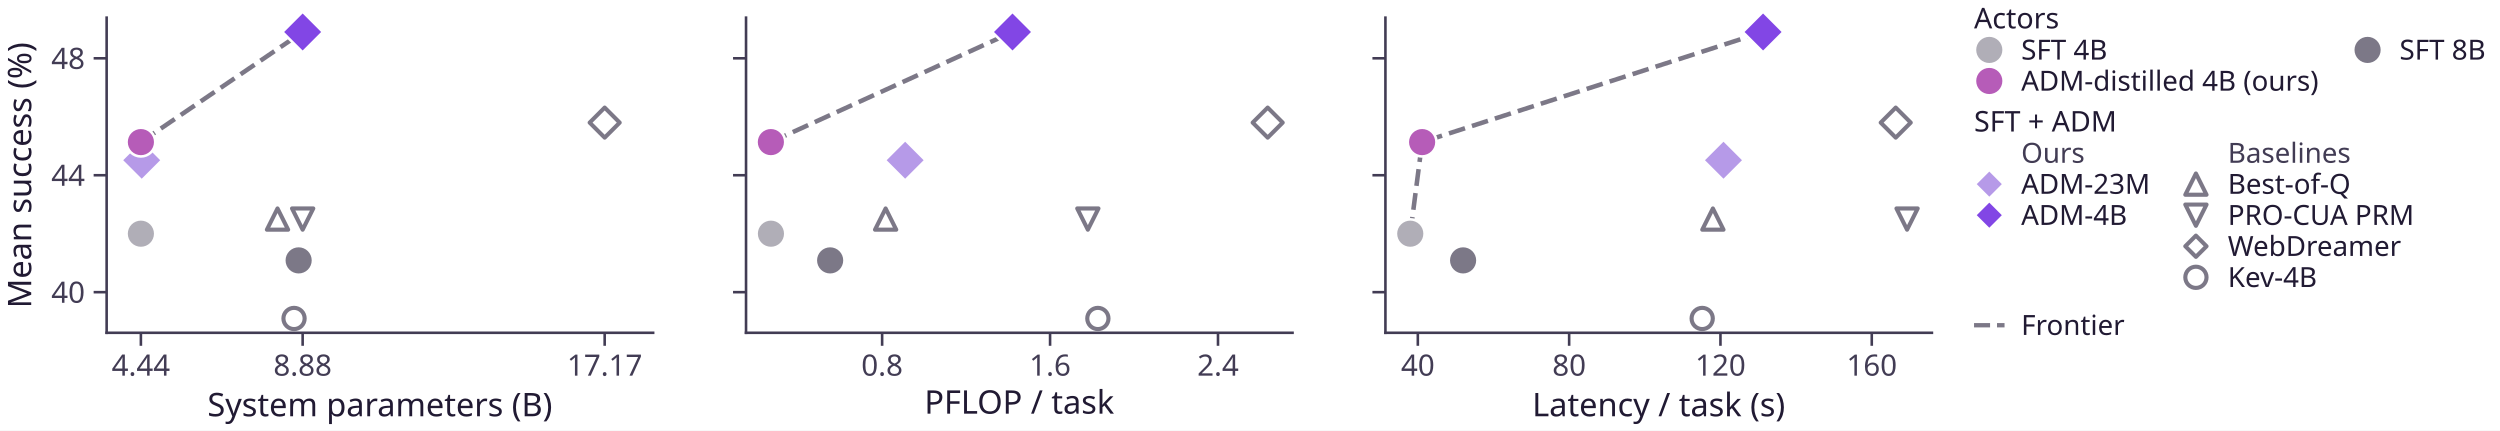
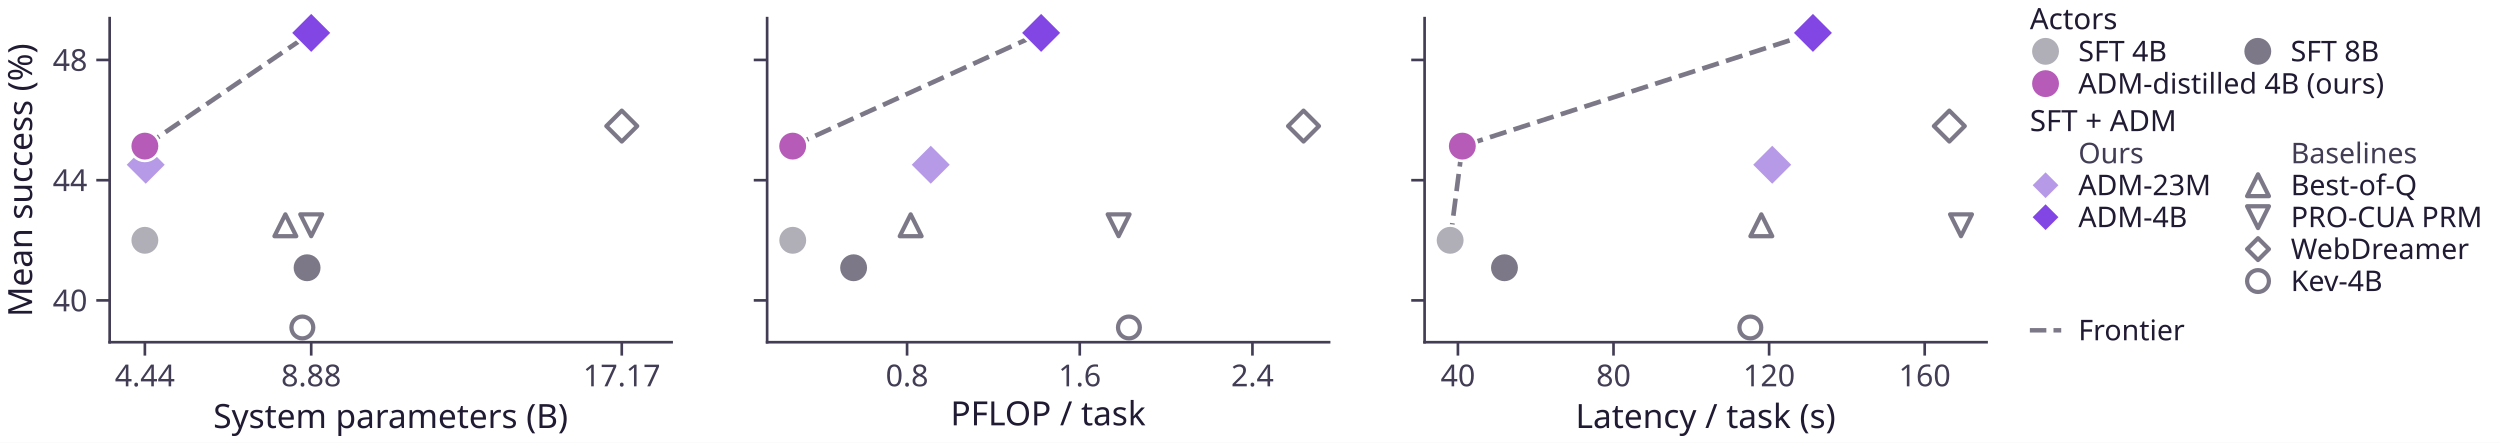
- <svg xmlns="http://www.w3.org/2000/svg" xmlns:xlink="http://www.w3.org/1999/xlink" width="576.9pt" height="99.351pt" viewBox="0 0 576.9 99.351" version="1.1">
+ <svg xmlns="http://www.w3.org/2000/svg" xmlns:xlink="http://www.w3.org/1999/xlink" width="561.035pt" height="99.351pt" viewBox="0 0 561.035 99.351" version="1.1">
  <defs>
    <style type="text/css">*{stroke-linejoin: round; stroke-linecap: butt}</style>
  </defs>
  <g id="figure_1">
    <g id="patch_1">
-       <path d="M 0 99.351 L 576.9 99.351 L 576.9 0 L 0 0 z " style="fill: #ffffff" />
+       <path d="M 0 99.351 L 561.035 99.351 L 561.035 0 L 0 0 z " style="fill: #ffffff" />
    </g>
    <g id="axes_1">
      <g id="patch_2">
        <path d="M 24.608 76.795 L 150.716 76.795 L 150.716 4.075 L 24.608 4.075 z " style="fill: #ffffff" />
      </g>
      <g id="matplotlib.axis_1">
        <g id="xtick_1">
          <g id="line2d_1">
            <defs>
-               <path id="m48cd7c9c6a" d="M 0 0 L 0 3 " style="stroke: #423c54; stroke-width: 0.6" />
+               <path id="m2ed37e2a60" d="M 0 0 L 0 3 " style="stroke: #423c54; stroke-width: 0.6" />
            </defs>
            <g>
-               <use xlink:href="#m48cd7c9c6a" x="32.511" y="76.795" style="fill: #423c54; stroke: #423c54; stroke-width: 0.6" />
+               <use xlink:href="#m2ed37e2a60" x="32.511" y="76.795" style="fill: #423c54; stroke: #423c54; stroke-width: 0.6" />
            </g>
          </g>
          <g id="text_1">
            <text style="fill: #423c54; font: 6.8px 'Albert Sans'; text-anchor: middle" x="32.511" y="86.691" transform="rotate(-0 32.51075 86.6912)">4.44</text>
          </g>
        </g>
        <g id="xtick_2">
          <g id="line2d_2">
            <g>
-               <use xlink:href="#m48cd7c9c6a" x="69.839" y="76.795" style="fill: #423c54; stroke: #423c54; stroke-width: 0.6" />
+               <use xlink:href="#m2ed37e2a60" x="69.839" y="76.795" style="fill: #423c54; stroke: #423c54; stroke-width: 0.6" />
            </g>
          </g>
          <g id="text_2">
            <text style="fill: #423c54; font: 6.8px 'Albert Sans'; text-anchor: middle" x="69.839" y="86.691" transform="rotate(-0 69.83866 86.6912)">8.88</text>
          </g>
        </g>
        <g id="xtick_3">
          <g id="line2d_3">
            <g>
-               <use xlink:href="#m48cd7c9c6a" x="139.534" y="76.795" style="fill: #423c54; stroke: #423c54; stroke-width: 0.6" />
+               <use xlink:href="#m2ed37e2a60" x="139.534" y="76.795" style="fill: #423c54; stroke: #423c54; stroke-width: 0.6" />
            </g>
          </g>
          <g id="text_3">
            <text style="fill: #423c54; font: 6.8px 'Albert Sans'; text-anchor: middle" x="139.534" y="86.691" transform="rotate(-0 139.5342 86.6912)">17.17</text>
          </g>
        </g>
        <g id="text_4">
          <text style="fill: #211a33; font: 7.5px 'Albert Sans'; text-anchor: middle" x="87.662" y="96.051" transform="rotate(-0 87.66189 96.0512)">System parameters (B)</text>
        </g>
      </g>
      <g id="matplotlib.axis_2">
        <g id="ytick_1">
          <g id="line2d_4">
            <defs>
-               <path id="mcd19a21138" d="M 0 0 L -3 0 " style="stroke: #423c54; stroke-width: 0.6" />
+               <path id="m86cd1d14ce" d="M 0 0 L -3 0 " style="stroke: #423c54; stroke-width: 0.6" />
            </defs>
            <g>
-               <use xlink:href="#mcd19a21138" x="24.608" y="67.419" style="fill: #423c54; stroke: #423c54; stroke-width: 0.6" />
+               <use xlink:href="#m86cd1d14ce" x="24.608" y="67.419" style="fill: #423c54; stroke: #423c54; stroke-width: 0.6" />
            </g>
          </g>
          <g id="text_5">
            <text style="fill: #423c54; font: 6.8px 'Albert Sans'; text-anchor: end" x="19.608" y="69.867" transform="rotate(-0 19.608 69.8665)">40</text>
          </g>
        </g>
        <g id="ytick_2">
          <g id="line2d_5">
            <g>
-               <use xlink:href="#mcd19a21138" x="24.608" y="40.435" style="fill: #423c54; stroke: #423c54; stroke-width: 0.6" />
+               <use xlink:href="#m86cd1d14ce" x="24.608" y="40.435" style="fill: #423c54; stroke: #423c54; stroke-width: 0.6" />
            </g>
          </g>
          <g id="text_6">
            <text style="fill: #423c54; font: 6.8px 'Albert Sans'; text-anchor: end" x="19.608" y="42.883" transform="rotate(-0 19.608 42.8832)">44</text>
          </g>
        </g>
        <g id="ytick_3">
          <g id="line2d_6">
            <g>
-               <use xlink:href="#mcd19a21138" x="24.608" y="13.452" style="fill: #423c54; stroke: #423c54; stroke-width: 0.6" />
+               <use xlink:href="#m86cd1d14ce" x="24.608" y="13.452" style="fill: #423c54; stroke: #423c54; stroke-width: 0.6" />
            </g>
          </g>
          <g id="text_7">
            <text style="fill: #423c54; font: 6.8px 'Albert Sans'; text-anchor: end" x="19.608" y="15.9" transform="rotate(-0 19.608 15.8999)">48</text>
          </g>
        </g>
        <g id="text_8">
          <text style="fill: #211a33; font: 7.5px 'Albert Sans'; text-anchor: middle" x="7.2" y="40.435" transform="rotate(-90 7.2 40.4352)">Mean success (%)</text>
        </g>
      </g>
      <g id="line2d_7">
-         <path d="M 32.511 32.79 L 69.839 7.381 " clip-path="url(#p808eb1137d)" style="fill: none; stroke-dasharray: 3.885,1.68; stroke-dashoffset: 0; stroke: #7c7887; stroke-width: 1.05" />
+         <path d="M 32.511 32.79 L 69.839 7.381 " clip-path="url(#p8e01f45dc7)" style="fill: none; stroke-dasharray: 3.885,1.68; stroke-dashoffset: 0; stroke: #7c7887; stroke-width: 1.05" />
      </g>
      <g id="patch_3">
        <path d="M 24.608 76.795 L 24.608 4.075 " style="fill: none; stroke: #423c54; stroke-width: 0.6; stroke-linejoin: miter; stroke-linecap: square" />
      </g>
      <g id="patch_4">
        <path d="M 24.608 76.795 L 150.716 76.795 " style="fill: none; stroke: #423c54; stroke-width: 0.6; stroke-linejoin: miter; stroke-linecap: square" />
      </g>
      <g id="PathCollection_1">
        <defs>
-           <path id="mcaa5418891" d="M -0 4.69 L 4.69 0 L 0 -4.69 L -4.69 -0 z " style="stroke: #ffffff; stroke-width: 0.6" />
-         </defs>
-         <g>
-           <use xlink:href="#mcaa5418891" x="69.839" y="7.381" style="fill: #8246e5; stroke: #ffffff; stroke-width: 0.6" />
+           <path id="mf6f7429613" d="M -0 4.69 L 4.69 0 L 0 -4.69 L -4.69 -0 z " style="stroke: #ffffff; stroke-width: 0.6" />
+         </defs>
+         <g>
+           <use xlink:href="#mf6f7429613" x="69.839" y="7.381" style="fill: #8246e5; stroke: #ffffff; stroke-width: 0.6" />
        </g>
      </g>
      <g id="PathCollection_2">
        <defs>
-           <path id="m3625109914" d="M -0 4.69 L 4.69 0 L 0 -4.69 L -4.69 -0 z " style="stroke: #ffffff; stroke-width: 0.6" />
-         </defs>
-         <g>
-           <use xlink:href="#m3625109914" x="32.701" y="36.972" style="fill: #b69ae8; stroke: #ffffff; stroke-width: 0.6" />
+           <path id="m47f9642789" d="M -0 4.69 L 4.69 0 L 0 -4.69 L -4.69 -0 z " style="stroke: #ffffff; stroke-width: 0.6" />
+         </defs>
+         <g>
+           <use xlink:href="#m47f9642789" x="32.701" y="36.972" style="fill: #b69ae8; stroke: #ffffff; stroke-width: 0.6" />
        </g>
      </g>
      <g id="PathCollection_3">
        <defs>
-           <path id="m2c94826cc7" d="M 0 3.317 C 0.88 3.317 1.723 2.967 2.345 2.345 C 2.967 1.723 3.317 0.88 3.317 0 C 3.317 -0.88 2.967 -1.723 2.345 -2.345 C 1.723 -2.967 0.88 -3.317 0 -3.317 C -0.88 -3.317 -1.723 -2.967 -2.345 -2.345 C -2.967 -1.723 -3.317 -0.88 -3.317 0 C -3.317 0.88 -2.967 1.723 -2.345 2.345 C -1.723 2.967 -0.88 3.317 0 3.317 z " style="stroke: #ffffff; stroke-width: 0.6" />
-         </defs>
-         <g>
-           <use xlink:href="#m2c94826cc7" x="32.511" y="32.79" style="fill: #b65cb8; stroke: #ffffff; stroke-width: 0.6" />
+           <path id="mbbc2dbc439" d="M 0 3.317 C 0.88 3.317 1.723 2.967 2.345 2.345 C 2.967 1.723 3.317 0.88 3.317 0 C 3.317 -0.88 2.967 -1.723 2.345 -2.345 C 1.723 -2.967 0.88 -3.317 0 -3.317 C -0.88 -3.317 -1.723 -2.967 -2.345 -2.345 C -2.967 -1.723 -3.317 -0.88 -3.317 0 C -3.317 0.88 -2.967 1.723 -2.345 2.345 C -1.723 2.967 -0.88 3.317 0 3.317 z " style="stroke: #ffffff; stroke-width: 0.6" />
+         </defs>
+         <g>
+           <use xlink:href="#mbbc2dbc439" x="32.511" y="32.79" style="fill: #b65cb8; stroke: #ffffff; stroke-width: 0.6" />
        </g>
      </g>
      <g id="PathCollection_4">
        <defs>
-           <path id="m347376631e" d="M 0 -2.449 L -2.449 2.449 L 2.449 2.449 z " style="stroke: #7c7887; stroke-width: 0.95" />
-         </defs>
-         <g>
-           <use xlink:href="#m347376631e" x="64.038" y="50.554" style="fill: #ffffff; stroke: #7c7887; stroke-width: 0.95" />
+           <path id="m1803fd1385" d="M 0 -2.449 L -2.449 2.449 L 2.449 2.449 z " style="stroke: #7c7887; stroke-width: 0.95" />
+         </defs>
+         <g>
+           <use xlink:href="#m1803fd1385" x="64.038" y="50.554" style="fill: #ffffff; stroke: #7c7887; stroke-width: 0.95" />
        </g>
      </g>
      <g id="PathCollection_5">
        <defs>
-           <path id="mfe53e03de0" d="M -0 2.449 L 2.449 -2.449 L -2.449 -2.449 z " style="stroke: #7c7887; stroke-width: 0.95" />
-         </defs>
-         <g>
-           <use xlink:href="#mfe53e03de0" x="69.839" y="50.554" style="fill: #ffffff; stroke: #7c7887; stroke-width: 0.95" />
+           <path id="mfc9f9459d7" d="M -0 2.449 L 2.449 -2.449 L -2.449 -2.449 z " style="stroke: #7c7887; stroke-width: 0.95" />
+         </defs>
+         <g>
+           <use xlink:href="#mfc9f9459d7" x="69.839" y="50.554" style="fill: #ffffff; stroke: #7c7887; stroke-width: 0.95" />
        </g>
      </g>
      <g id="PathCollection_6">
        <defs>
-           <path id="ma51e65c0e2" d="M -0 3.464 L 3.464 0 L 0 -3.464 L -3.464 -0 z " style="stroke: #7c7887; stroke-width: 0.95" />
-         </defs>
-         <g>
-           <use xlink:href="#ma51e65c0e2" x="139.534" y="28.293" style="fill: #ffffff; stroke: #7c7887; stroke-width: 0.95" />
+           <path id="me446b02dba" d="M -0 3.464 L 3.464 0 L 0 -3.464 L -3.464 -0 z " style="stroke: #7c7887; stroke-width: 0.95" />
+         </defs>
+         <g>
+           <use xlink:href="#me446b02dba" x="139.534" y="28.293" style="fill: #ffffff; stroke: #7c7887; stroke-width: 0.95" />
        </g>
      </g>
      <g id="PathCollection_7">
        <defs>
-           <path id="m63c0bbac1a" d="M 0 2.449 C 0.65 2.449 1.273 2.191 1.732 1.732 C 2.191 1.273 2.449 0.65 2.449 0 C 2.449 -0.65 2.191 -1.273 1.732 -1.732 C 1.273 -2.191 0.65 -2.449 0 -2.449 C -0.65 -2.449 -1.273 -2.191 -1.732 -1.732 C -2.191 -1.273 -2.449 -0.65 -2.449 0 C -2.449 0.65 -2.191 1.273 -1.732 1.732 C -1.273 2.191 -0.65 2.449 0 2.449 z " style="stroke: #7c7887; stroke-width: 0.95" />
-         </defs>
-         <g>
-           <use xlink:href="#m63c0bbac1a" x="67.851" y="73.49" style="fill: #ffffff; stroke: #7c7887; stroke-width: 0.95" />
+           <path id="m2a4542f504" d="M 0 2.449 C 0.65 2.449 1.273 2.191 1.732 1.732 C 2.191 1.273 2.449 0.65 2.449 0 C 2.449 -0.65 2.191 -1.273 1.732 -1.732 C 1.273 -2.191 0.65 -2.449 0 -2.449 C -0.65 -2.449 -1.273 -2.191 -1.732 -1.732 C -2.191 -1.273 -2.449 -0.65 -2.449 0 C -2.449 0.65 -2.191 1.273 -1.732 1.732 C -1.273 2.191 -0.65 2.449 0 2.449 z " style="stroke: #7c7887; stroke-width: 0.95" />
+         </defs>
+         <g>
+           <use xlink:href="#m2a4542f504" x="67.851" y="73.49" style="fill: #ffffff; stroke: #7c7887; stroke-width: 0.95" />
        </g>
      </g>
      <g id="PathCollection_8">
        <defs>
-           <path id="maed89a7042" d="M 0 3.317 C 0.88 3.317 1.723 2.967 2.345 2.345 C 2.967 1.723 3.317 0.88 3.317 0 C 3.317 -0.88 2.967 -1.723 2.345 -2.345 C 1.723 -2.967 0.88 -3.317 0 -3.317 C -0.88 -3.317 -1.723 -2.967 -2.345 -2.345 C -2.967 -1.723 -3.317 -0.88 -3.317 0 C -3.317 0.88 -2.967 1.723 -2.345 2.345 C -1.723 2.967 -0.88 3.317 0 3.317 z " style="stroke: #ffffff; stroke-width: 0.6" />
-         </defs>
-         <g>
-           <use xlink:href="#maed89a7042" x="32.511" y="53.927" style="fill: #b0aeb7; stroke: #ffffff; stroke-width: 0.6" />
+           <path id="ma2408151ff" d="M 0 3.317 C 0.88 3.317 1.723 2.967 2.345 2.345 C 2.967 1.723 3.317 0.88 3.317 0 C 3.317 -0.88 2.967 -1.723 2.345 -2.345 C 1.723 -2.967 0.88 -3.317 0 -3.317 C -0.88 -3.317 -1.723 -2.967 -2.345 -2.345 C -2.967 -1.723 -3.317 -0.88 -3.317 0 C -3.317 0.88 -2.967 1.723 -2.345 2.345 C -1.723 2.967 -0.88 3.317 0 3.317 z " style="stroke: #ffffff; stroke-width: 0.6" />
+         </defs>
+         <g>
+           <use xlink:href="#ma2408151ff" x="32.511" y="53.927" style="fill: #b0aeb7; stroke: #ffffff; stroke-width: 0.6" />
        </g>
      </g>
      <g id="PathCollection_9">
        <defs>
-           <path id="m057441fe16" d="M 0 3.317 C 0.88 3.317 1.723 2.967 2.345 2.345 C 2.967 1.723 3.317 0.88 3.317 0 C 3.317 -0.88 2.967 -1.723 2.345 -2.345 C 1.723 -2.967 0.88 -3.317 0 -3.317 C -0.88 -3.317 -1.723 -2.967 -2.345 -2.345 C -2.967 -1.723 -3.317 -0.88 -3.317 0 C -3.317 0.88 -2.967 1.723 -2.345 2.345 C -1.723 2.967 -0.88 3.317 0 3.317 z " style="stroke: #ffffff; stroke-width: 0.6" />
-         </defs>
-         <g>
-           <use xlink:href="#m057441fe16" x="68.914" y="60.088" style="fill: #7c7887; stroke: #ffffff; stroke-width: 0.6" />
+           <path id="m0eed8e1d6c" d="M 0 3.317 C 0.88 3.317 1.723 2.967 2.345 2.345 C 2.967 1.723 3.317 0.88 3.317 0 C 3.317 -0.88 2.967 -1.723 2.345 -2.345 C 1.723 -2.967 0.88 -3.317 0 -3.317 C -0.88 -3.317 -1.723 -2.967 -2.345 -2.345 C -2.967 -1.723 -3.317 -0.88 -3.317 0 C -3.317 0.88 -2.967 1.723 -2.345 2.345 C -1.723 2.967 -0.88 3.317 0 3.317 z " style="stroke: #ffffff; stroke-width: 0.6" />
+         </defs>
+         <g>
+           <use xlink:href="#m0eed8e1d6c" x="68.914" y="60.088" style="fill: #7c7887; stroke: #ffffff; stroke-width: 0.6" />
        </g>
      </g>
    </g>
    <g id="axes_2">
      <g id="patch_5">
        <path d="M 172.154 76.795 L 298.262 76.795 L 298.262 4.075 L 172.154 4.075 z " style="fill: #ffffff" />
      </g>
      <g id="matplotlib.axis_3">
        <g id="xtick_4">
          <g id="line2d_8">
            <g>
-               <use xlink:href="#m48cd7c9c6a" x="203.56" y="76.795" style="fill: #423c54; stroke: #423c54; stroke-width: 0.6" />
+               <use xlink:href="#m2ed37e2a60" x="203.56" y="76.795" style="fill: #423c54; stroke: #423c54; stroke-width: 0.6" />
            </g>
          </g>
          <g id="text_9">
            <text style="fill: #423c54; font: 6.8px 'Albert Sans'; text-anchor: middle" x="203.56" y="86.691" transform="rotate(-0 203.56 86.6912)">0.8</text>
          </g>
        </g>
        <g id="xtick_5">
          <g id="line2d_9">
            <g>
-               <use xlink:href="#m48cd7c9c6a" x="242.313" y="76.795" style="fill: #423c54; stroke: #423c54; stroke-width: 0.6" />
+               <use xlink:href="#m2ed37e2a60" x="242.313" y="76.795" style="fill: #423c54; stroke: #423c54; stroke-width: 0.6" />
            </g>
          </g>
          <g id="text_10">
            <text style="fill: #423c54; font: 6.8px 'Albert Sans'; text-anchor: middle" x="242.313" y="86.691" transform="rotate(-0 242.3127 86.6912)">1.6</text>
          </g>
        </g>
        <g id="xtick_6">
          <g id="line2d_10">
            <g>
-               <use xlink:href="#m48cd7c9c6a" x="281.065" y="76.795" style="fill: #423c54; stroke: #423c54; stroke-width: 0.6" />
+               <use xlink:href="#m2ed37e2a60" x="281.065" y="76.795" style="fill: #423c54; stroke: #423c54; stroke-width: 0.6" />
            </g>
          </g>
          <g id="text_11">
            <text style="fill: #423c54; font: 6.8px 'Albert Sans'; text-anchor: middle" x="281.065" y="86.691" transform="rotate(-0 281.0654 86.6912)">2.4</text>
          </g>
        </g>
        <g id="text_12">
          <text style="fill: #211a33; font: 7.5px 'Albert Sans'; text-anchor: middle" x="235.208" y="95.451" transform="rotate(-0 235.208 95.4512)">PFLOP / task</text>
        </g>
      </g>
      <g id="matplotlib.axis_4">
        <g id="ytick_4">
          <g id="line2d_11">
            <g>
-               <use xlink:href="#mcd19a21138" x="172.154" y="67.419" style="fill: #423c54; stroke: #423c54; stroke-width: 0.6" />
+               <use xlink:href="#m86cd1d14ce" x="172.154" y="67.419" style="fill: #423c54; stroke: #423c54; stroke-width: 0.6" />
            </g>
          </g>
        </g>
        <g id="ytick_5">
          <g id="line2d_12">
            <g>
-               <use xlink:href="#mcd19a21138" x="172.154" y="40.435" style="fill: #423c54; stroke: #423c54; stroke-width: 0.6" />
+               <use xlink:href="#m86cd1d14ce" x="172.154" y="40.435" style="fill: #423c54; stroke: #423c54; stroke-width: 0.6" />
            </g>
          </g>
        </g>
        <g id="ytick_6">
          <g id="line2d_13">
            <g>
-               <use xlink:href="#mcd19a21138" x="172.154" y="13.452" style="fill: #423c54; stroke: #423c54; stroke-width: 0.6" />
+               <use xlink:href="#m86cd1d14ce" x="172.154" y="13.452" style="fill: #423c54; stroke: #423c54; stroke-width: 0.6" />
            </g>
          </g>
        </g>
      </g>
      <g id="line2d_14">
-         <path d="M 177.886 32.79 L 233.642 7.381 " clip-path="url(#pf000f6d4c1)" style="fill: none; stroke-dasharray: 3.885,1.68; stroke-dashoffset: 0; stroke: #7c7887; stroke-width: 1.05" />
+         <path d="M 177.886 32.79 L 233.642 7.381 " clip-path="url(#p15082102fb)" style="fill: none; stroke-dasharray: 3.885,1.68; stroke-dashoffset: 0; stroke: #7c7887; stroke-width: 1.05" />
      </g>
      <g id="patch_6">
        <path d="M 172.154 76.795 L 172.154 4.075 " style="fill: none; stroke: #423c54; stroke-width: 0.6; stroke-linejoin: miter; stroke-linecap: square" />
      </g>
      <g id="patch_7">
        <path d="M 172.154 76.795 L 298.262 76.795 " style="fill: none; stroke: #423c54; stroke-width: 0.6; stroke-linejoin: miter; stroke-linecap: square" />
      </g>
      <g id="PathCollection_10">
        <g>
-           <use xlink:href="#mcaa5418891" x="233.642" y="7.381" style="fill: #8246e5; stroke: #ffffff; stroke-width: 0.6" />
+           <use xlink:href="#mf6f7429613" x="233.642" y="7.381" style="fill: #8246e5; stroke: #ffffff; stroke-width: 0.6" />
        </g>
      </g>
      <g id="PathCollection_11">
        <g>
-           <use xlink:href="#m3625109914" x="208.872" y="36.972" style="fill: #b69ae8; stroke: #ffffff; stroke-width: 0.6" />
+           <use xlink:href="#m47f9642789" x="208.872" y="36.972" style="fill: #b69ae8; stroke: #ffffff; stroke-width: 0.6" />
        </g>
      </g>
      <g id="PathCollection_12">
        <g>
-           <use xlink:href="#m2c94826cc7" x="177.886" y="32.79" style="fill: #b65cb8; stroke: #ffffff; stroke-width: 0.6" />
+           <use xlink:href="#mbbc2dbc439" x="177.886" y="32.79" style="fill: #b65cb8; stroke: #ffffff; stroke-width: 0.6" />
        </g>
      </g>
      <g id="PathCollection_13">
        <g>
-           <use xlink:href="#m347376631e" x="204.367" y="50.554" style="fill: #ffffff; stroke: #7c7887; stroke-width: 0.95" />
+           <use xlink:href="#m1803fd1385" x="204.367" y="50.554" style="fill: #ffffff; stroke: #7c7887; stroke-width: 0.95" />
        </g>
      </g>
      <g id="PathCollection_14">
        <g>
-           <use xlink:href="#mfe53e03de0" x="251.032" y="50.554" style="fill: #ffffff; stroke: #7c7887; stroke-width: 0.95" />
+           <use xlink:href="#mfc9f9459d7" x="251.032" y="50.554" style="fill: #ffffff; stroke: #7c7887; stroke-width: 0.95" />
        </g>
      </g>
      <g id="PathCollection_15">
        <g>
-           <use xlink:href="#ma51e65c0e2" x="292.53" y="28.293" style="fill: #ffffff; stroke: #7c7887; stroke-width: 0.95" />
+           <use xlink:href="#me446b02dba" x="292.53" y="28.293" style="fill: #ffffff; stroke: #7c7887; stroke-width: 0.95" />
        </g>
      </g>
      <g id="PathCollection_16">
        <g>
-           <use xlink:href="#m63c0bbac1a" x="253.345" y="73.49" style="fill: #ffffff; stroke: #7c7887; stroke-width: 0.95" />
+           <use xlink:href="#m2a4542f504" x="253.345" y="73.49" style="fill: #ffffff; stroke: #7c7887; stroke-width: 0.95" />
        </g>
      </g>
      <g id="PathCollection_17">
        <g>
-           <use xlink:href="#maed89a7042" x="177.902" y="53.927" style="fill: #b0aeb7; stroke: #ffffff; stroke-width: 0.6" />
+           <use xlink:href="#ma2408151ff" x="177.902" y="53.927" style="fill: #b0aeb7; stroke: #ffffff; stroke-width: 0.6" />
        </g>
      </g>
      <g id="PathCollection_18">
        <g>
-           <use xlink:href="#m057441fe16" x="191.563" y="60.088" style="fill: #7c7887; stroke: #ffffff; stroke-width: 0.6" />
+           <use xlink:href="#m0eed8e1d6c" x="191.563" y="60.088" style="fill: #7c7887; stroke: #ffffff; stroke-width: 0.6" />
        </g>
      </g>
    </g>
    <g id="axes_3">
      <g id="patch_8">
        <path d="M 319.7 76.795 L 445.808 76.795 L 445.808 4.075 L 319.7 4.075 z " style="fill: #ffffff" />
      </g>
      <g id="matplotlib.axis_5">
        <g id="xtick_7">
          <g id="line2d_15">
            <g>
-               <use xlink:href="#m48cd7c9c6a" x="327.178" y="76.795" style="fill: #423c54; stroke: #423c54; stroke-width: 0.6" />
+               <use xlink:href="#m2ed37e2a60" x="327.178" y="76.795" style="fill: #423c54; stroke: #423c54; stroke-width: 0.6" />
            </g>
          </g>
          <g id="text_13">
            <text style="fill: #423c54; font: 6.8px 'Albert Sans'; text-anchor: middle" x="327.178" y="86.691" transform="rotate(-0 327.1782 86.6912)">40</text>
          </g>
        </g>
        <g id="xtick_8">
          <g id="line2d_16">
            <g>
-               <use xlink:href="#m48cd7c9c6a" x="362.095" y="76.795" style="fill: #423c54; stroke: #423c54; stroke-width: 0.6" />
+               <use xlink:href="#m2ed37e2a60" x="362.095" y="76.795" style="fill: #423c54; stroke: #423c54; stroke-width: 0.6" />
            </g>
          </g>
          <g id="text_14">
            <text style="fill: #423c54; font: 6.8px 'Albert Sans'; text-anchor: middle" x="362.095" y="86.691" transform="rotate(-0 362.095 86.6912)">80</text>
          </g>
        </g>
        <g id="xtick_9">
          <g id="line2d_17">
            <g>
-               <use xlink:href="#m48cd7c9c6a" x="397.012" y="76.795" style="fill: #423c54; stroke: #423c54; stroke-width: 0.6" />
+               <use xlink:href="#m2ed37e2a60" x="397.012" y="76.795" style="fill: #423c54; stroke: #423c54; stroke-width: 0.6" />
            </g>
          </g>
          <g id="text_15">
            <text style="fill: #423c54; font: 6.8px 'Albert Sans'; text-anchor: middle" x="397.012" y="86.691" transform="rotate(-0 397.0118 86.6912)">120</text>
          </g>
        </g>
        <g id="xtick_10">
          <g id="line2d_18">
            <g>
-               <use xlink:href="#m48cd7c9c6a" x="431.929" y="76.795" style="fill: #423c54; stroke: #423c54; stroke-width: 0.6" />
+               <use xlink:href="#m2ed37e2a60" x="431.929" y="76.795" style="fill: #423c54; stroke: #423c54; stroke-width: 0.6" />
            </g>
          </g>
          <g id="text_16">
            <text style="fill: #423c54; font: 6.8px 'Albert Sans'; text-anchor: middle" x="431.929" y="86.691" transform="rotate(-0 431.9286 86.6912)">160</text>
          </g>
        </g>
        <g id="text_17">
          <text style="fill: #211a33; font: 7.5px 'Albert Sans'; text-anchor: middle" x="382.754" y="96.051" transform="rotate(-0 382.7541 96.0512)">Latency / task (s)</text>
        </g>
      </g>
      <g id="matplotlib.axis_6">
        <g id="ytick_7">
          <g id="line2d_19">
            <g>
-               <use xlink:href="#mcd19a21138" x="319.7" y="67.419" style="fill: #423c54; stroke: #423c54; stroke-width: 0.6" />
+               <use xlink:href="#m86cd1d14ce" x="319.7" y="67.419" style="fill: #423c54; stroke: #423c54; stroke-width: 0.6" />
            </g>
          </g>
        </g>
        <g id="ytick_8">
          <g id="line2d_20">
            <g>
-               <use xlink:href="#mcd19a21138" x="319.7" y="40.435" style="fill: #423c54; stroke: #423c54; stroke-width: 0.6" />
+               <use xlink:href="#m86cd1d14ce" x="319.7" y="40.435" style="fill: #423c54; stroke: #423c54; stroke-width: 0.6" />
            </g>
          </g>
        </g>
        <g id="ytick_9">
          <g id="line2d_21">
            <g>
-               <use xlink:href="#mcd19a21138" x="319.7" y="13.452" style="fill: #423c54; stroke: #423c54; stroke-width: 0.6" />
+               <use xlink:href="#m86cd1d14ce" x="319.7" y="13.452" style="fill: #423c54; stroke: #423c54; stroke-width: 0.6" />
            </g>
          </g>
        </g>
      </g>
      <g id="line2d_22">
-         <path d="M 325.432 53.927 L 328.168 32.79 L 406.847 7.381 " clip-path="url(#pd871a463df)" style="fill: none; stroke-dasharray: 3.885,1.68; stroke-dashoffset: 0; stroke: #7c7887; stroke-width: 1.05" />
+         <path d="M 325.432 53.927 L 328.168 32.79 L 406.847 7.381 " clip-path="url(#pa911a52199)" style="fill: none; stroke-dasharray: 3.885,1.68; stroke-dashoffset: 0; stroke: #7c7887; stroke-width: 1.05" />
      </g>
      <g id="patch_9">
        <path d="M 319.7 76.795 L 319.7 4.075 " style="fill: none; stroke: #423c54; stroke-width: 0.6; stroke-linejoin: miter; stroke-linecap: square" />
      </g>
      <g id="patch_10">
        <path d="M 319.7 76.795 L 445.808 76.795 " style="fill: none; stroke: #423c54; stroke-width: 0.6; stroke-linejoin: miter; stroke-linecap: square" />
      </g>
      <g id="PathCollection_19">
        <g>
-           <use xlink:href="#mcaa5418891" x="406.847" y="7.381" style="fill: #8246e5; stroke: #ffffff; stroke-width: 0.6" />
+           <use xlink:href="#mf6f7429613" x="406.847" y="7.381" style="fill: #8246e5; stroke: #ffffff; stroke-width: 0.6" />
        </g>
      </g>
      <g id="PathCollection_20">
        <g>
-           <use xlink:href="#m3625109914" x="397.71" y="36.972" style="fill: #b69ae8; stroke: #ffffff; stroke-width: 0.6" />
+           <use xlink:href="#m47f9642789" x="397.71" y="36.972" style="fill: #b69ae8; stroke: #ffffff; stroke-width: 0.6" />
        </g>
      </g>
      <g id="PathCollection_21">
        <g>
-           <use xlink:href="#m2c94826cc7" x="328.168" y="32.79" style="fill: #b65cb8; stroke: #ffffff; stroke-width: 0.6" />
+           <use xlink:href="#mbbc2dbc439" x="328.168" y="32.79" style="fill: #b65cb8; stroke: #ffffff; stroke-width: 0.6" />
        </g>
      </g>
      <g id="PathCollection_22">
        <g>
-           <use xlink:href="#m347376631e" x="395.266" y="50.554" style="fill: #ffffff; stroke: #7c7887; stroke-width: 0.95" />
+           <use xlink:href="#m1803fd1385" x="395.266" y="50.554" style="fill: #ffffff; stroke: #7c7887; stroke-width: 0.95" />
        </g>
      </g>
      <g id="PathCollection_23">
        <g>
-           <use xlink:href="#mfe53e03de0" x="440.076" y="50.554" style="fill: #ffffff; stroke: #7c7887; stroke-width: 0.95" />
+           <use xlink:href="#mfc9f9459d7" x="440.076" y="50.554" style="fill: #ffffff; stroke: #7c7887; stroke-width: 0.95" />
        </g>
      </g>
      <g id="PathCollection_24">
        <g>
-           <use xlink:href="#ma51e65c0e2" x="437.457" y="28.293" style="fill: #ffffff; stroke: #7c7887; stroke-width: 0.95" />
+           <use xlink:href="#me446b02dba" x="437.457" y="28.293" style="fill: #ffffff; stroke: #7c7887; stroke-width: 0.95" />
        </g>
      </g>
      <g id="PathCollection_25">
        <g>
-           <use xlink:href="#m63c0bbac1a" x="392.798" y="73.49" style="fill: #ffffff; stroke: #7c7887; stroke-width: 0.95" />
+           <use xlink:href="#m2a4542f504" x="392.798" y="73.49" style="fill: #ffffff; stroke: #7c7887; stroke-width: 0.95" />
        </g>
      </g>
      <g id="PathCollection_26">
        <g>
-           <use xlink:href="#maed89a7042" x="325.432" y="53.927" style="fill: #b0aeb7; stroke: #ffffff; stroke-width: 0.6" />
+           <use xlink:href="#ma2408151ff" x="325.432" y="53.927" style="fill: #b0aeb7; stroke: #ffffff; stroke-width: 0.6" />
        </g>
      </g>
      <g id="PathCollection_27">
        <g>
-           <use xlink:href="#m057441fe16" x="337.624" y="60.088" style="fill: #7c7887; stroke: #ffffff; stroke-width: 0.6" />
+           <use xlink:href="#m0eed8e1d6c" x="337.624" y="60.088" style="fill: #7c7887; stroke: #ffffff; stroke-width: 0.6" />
        </g>
      </g>
    </g>
    <g id="legend_1">
      <g id="text_18">
        <text style="fill: #211a33; font: 500 6.6px 'Albert Sans'; text-anchor: start" x="455.528" y="6.552" transform="rotate(-0 455.528 6.552)">Actors</text>
      </g>
      <g id="line2d_23">
        <g>
-           <use xlink:href="#maed89a7042" x="459.048" y="11.52" style="fill: #b0aeb7; stroke: #ffffff; stroke-width: 0.6" />
+           <use xlink:href="#ma2408151ff" x="459.048" y="11.52" style="fill: #b0aeb7; stroke: #ffffff; stroke-width: 0.6" />
        </g>
      </g>
      <g id="text_19">
        <text style="fill: #211a33; font: 6.4px 'Albert Sans'; text-anchor: start" x="466.408" y="13.76" transform="rotate(-0 466.408 13.76)">SFT 4B</text>
      </g>
      <g id="line2d_24">
        <g>
-           <use xlink:href="#m2c94826cc7" x="459.048" y="18.688" style="fill: #b65cb8; stroke: #ffffff; stroke-width: 0.6" />
+           <use xlink:href="#m0eed8e1d6c" x="506.681" y="11.52" style="fill: #7c7887; stroke: #ffffff; stroke-width: 0.6" />
        </g>
      </g>
      <g id="text_20">
-         <text style="fill: #211a33; font: 6.4px 'Albert Sans'; text-anchor: start" x="466.408" y="20.928" transform="rotate(-0 466.408 20.928)">ADM-distilled 4B (ours)</text>
-       </g>
+         <text style="fill: #211a33; font: 6.4px 'Albert Sans'; text-anchor: start" x="514.041" y="13.76" transform="rotate(-0 514.041 13.76)">SFT 8B</text>
+       </g>
+     </g>
+     <g id="legend_2">
      <g id="line2d_25">
        <g>
-           <use xlink:href="#m057441fe16" x="546.344" y="11.52" style="fill: #7c7887; stroke: #ffffff; stroke-width: 0.6" />
+           <use xlink:href="#mbbc2dbc439" x="459.048" y="18.768" style="fill: #b65cb8; stroke: #ffffff; stroke-width: 0.6" />
        </g>
      </g>
      <g id="text_21">
-         <text style="fill: #211a33; font: 6.4px 'Albert Sans'; text-anchor: start" x="553.704" y="13.76" transform="rotate(-0 553.704 13.76)">SFT 8B</text>
+         <text style="fill: #211a33; font: 6.4px 'Albert Sans'; text-anchor: start" x="466.408" y="21.008" transform="rotate(-0 466.408 21.008)">ADM-distilled 4B (ours)</text>
+       </g>
+     </g>
+     <g id="legend_3">
+       <g id="text_22">
+         <text style="fill: #211a33; font: 500 6.6px 'Albert Sans'; text-anchor: start" x="455.528" y="29.432" transform="rotate(-0 455.528 29.432)">SFT + ADM</text>
      </g>
      <g id="line2d_26" />
-     </g>
-     <g id="legend_2">
-       <g id="text_22">
-         <text style="fill: #211a33; font: 500 6.6px 'Albert Sans'; text-anchor: start" x="455.528" y="30.352" transform="rotate(-0 455.528 30.352)">SFT + ADM</text>
-       </g>
-       <g id="line2d_27" />
      <g id="text_23">
-         <text style="fill: #423c54; font: 500 6.4px 'Albert Sans'; text-anchor: start" x="466.408" y="37.56" transform="rotate(-0 466.408 37.56)">Ours</text>
+         <text style="fill: #423c54; font: 500 6.4px 'Albert Sans'; text-anchor: start" x="466.408" y="36.64" transform="rotate(-0 466.408 36.64)">Ours</text>
+       </g>
+       <g id="line2d_27">
+         <defs>
+           <path id="m69bbd7a8c1" d="M -0 3.317 L 3.317 0 L 0 -3.317 L -3.317 -0 z " style="stroke: #ffffff; stroke-width: 0.6" />
+         </defs>
+         <g>
+           <use xlink:href="#m69bbd7a8c1" x="459.048" y="41.568" style="fill: #b69ae8; stroke: #ffffff; stroke-width: 0.6" />
+         </g>
+       </g>
+       <g id="text_24">
+         <text style="fill: #211a33; font: 6.4px 'Albert Sans'; text-anchor: start" x="466.408" y="43.808" transform="rotate(-0 466.408 43.808)">ADM-23M</text>
      </g>
      <g id="line2d_28">
        <defs>
-           <path id="m507ddaacc6" d="M -0 3.317 L 3.317 0 L 0 -3.317 L -3.317 -0 z " style="stroke: #ffffff; stroke-width: 0.6" />
-         </defs>
-         <g>
-           <use xlink:href="#m507ddaacc6" x="459.048" y="42.488" style="fill: #b69ae8; stroke: #ffffff; stroke-width: 0.6" />
-         </g>
-       </g>
-       <g id="text_24">
-         <text style="fill: #211a33; font: 6.4px 'Albert Sans'; text-anchor: start" x="466.408" y="44.728" transform="rotate(-0 466.408 44.728)">ADM-23M</text>
-       </g>
-       <g id="line2d_29">
-         <defs>
-           <path id="mc1fe41481e" d="M -0 3.317 L 3.317 0 L 0 -3.317 L -3.317 -0 z " style="stroke: #ffffff; stroke-width: 0.6" />
-         </defs>
-         <g>
-           <use xlink:href="#mc1fe41481e" x="459.048" y="49.656" style="fill: #8246e5; stroke: #ffffff; stroke-width: 0.6" />
+           <path id="m9d2f43816e" d="M -0 3.317 L 3.317 0 L 0 -3.317 L -3.317 -0 z " style="stroke: #ffffff; stroke-width: 0.6" />
+         </defs>
+         <g>
+           <use xlink:href="#m9d2f43816e" x="459.048" y="48.736" style="fill: #8246e5; stroke: #ffffff; stroke-width: 0.6" />
        </g>
      </g>
      <g id="text_25">
-         <text style="fill: #211a33; font: 6.4px 'Albert Sans'; text-anchor: start" x="466.408" y="51.896" transform="rotate(-0 466.408 51.896)">ADM-4B</text>
-       </g>
+         <text style="fill: #211a33; font: 6.4px 'Albert Sans'; text-anchor: start" x="466.408" y="50.976" transform="rotate(-0 466.408 50.976)">ADM-4B</text>
+       </g>
+       <g id="line2d_29" />
      <g id="line2d_30" />
      <g id="line2d_31" />
-       <g id="line2d_32" />
      <g id="text_26">
-         <text style="fill: #423c54; font: 500 6.4px 'Albert Sans'; text-anchor: start" x="514.089" y="37.56" transform="rotate(-0 514.089 37.56)">Baselines</text>
+         <text style="fill: #423c54; font: 500 6.4px 'Albert Sans'; text-anchor: start" x="514.089" y="36.64" transform="rotate(-0 514.089 36.64)">Baselines</text>
+       </g>
+       <g id="line2d_32">
+         <g>
+           <use xlink:href="#m1803fd1385" x="506.729" y="41.568" style="fill: #ffffff; stroke: #7c7887; stroke-width: 0.95" />
+         </g>
+       </g>
+       <g id="text_27">
+         <text style="fill: #211a33; font: 6.4px 'Albert Sans'; text-anchor: start" x="514.089" y="43.808" transform="rotate(-0 514.089 43.808)">Best-of-Q</text>
      </g>
      <g id="line2d_33">
        <g>
-           <use xlink:href="#m347376631e" x="506.729" y="42.488" style="fill: #ffffff; stroke: #7c7887; stroke-width: 0.95" />
-         </g>
-       </g>
-       <g id="text_27">
-         <text style="fill: #211a33; font: 6.4px 'Albert Sans'; text-anchor: start" x="514.089" y="44.728" transform="rotate(-0 514.089 44.728)">Best-of-Q</text>
+           <use xlink:href="#mfc9f9459d7" x="506.729" y="48.736" style="fill: #ffffff; stroke: #7c7887; stroke-width: 0.95" />
+         </g>
+       </g>
+       <g id="text_28">
+         <text style="fill: #211a33; font: 6.4px 'Albert Sans'; text-anchor: start" x="514.089" y="50.976" transform="rotate(-0 514.089 50.976)">PRO-CUA PRM</text>
      </g>
      <g id="line2d_34">
-         <g>
-           <use xlink:href="#mfe53e03de0" x="506.729" y="49.656" style="fill: #ffffff; stroke: #7c7887; stroke-width: 0.95" />
-         </g>
-       </g>
-       <g id="text_28">
-         <text style="fill: #211a33; font: 6.4px 'Albert Sans'; text-anchor: start" x="514.089" y="51.896" transform="rotate(-0 514.089 51.896)">PRO-CUA PRM</text>
+         <defs>
+           <path id="m72fe3d7260" d="M -0 2.449 L 2.449 0 L 0 -2.449 L -2.449 -0 z " style="stroke: #7c7887; stroke-width: 0.95" />
+         </defs>
+         <g>
+           <use xlink:href="#m72fe3d7260" x="506.729" y="55.904" style="fill: #ffffff; stroke: #7c7887; stroke-width: 0.95" />
+         </g>
+       </g>
+       <g id="text_29">
+         <text style="fill: #211a33; font: 6.4px 'Albert Sans'; text-anchor: start" x="514.089" y="58.144" transform="rotate(-0 514.089 58.144)">WebDreamer</text>
      </g>
      <g id="line2d_35">
-         <defs>
-           <path id="mbabc069b6b" d="M -0 2.449 L 2.449 0 L 0 -2.449 L -2.449 -0 z " style="stroke: #7c7887; stroke-width: 0.95" />
-         </defs>
-         <g>
-           <use xlink:href="#mbabc069b6b" x="506.729" y="56.824" style="fill: #ffffff; stroke: #7c7887; stroke-width: 0.95" />
-         </g>
-       </g>
-       <g id="text_29">
-         <text style="fill: #211a33; font: 6.4px 'Albert Sans'; text-anchor: start" x="514.089" y="59.064" transform="rotate(-0 514.089 59.064)">WebDreamer</text>
-       </g>
+         <g>
+           <use xlink:href="#m2a4542f504" x="506.729" y="63.072" style="fill: #ffffff; stroke: #7c7887; stroke-width: 0.95" />
+         </g>
+       </g>
+       <g id="text_30">
+         <text style="fill: #211a33; font: 6.4px 'Albert Sans'; text-anchor: start" x="514.089" y="65.312" transform="rotate(-0 514.089 65.312)">Kev-4B</text>
+       </g>
+     </g>
+     <g id="legend_4">
      <g id="line2d_36">
-         <g>
-           <use xlink:href="#m63c0bbac1a" x="506.729" y="63.992" style="fill: #ffffff; stroke: #7c7887; stroke-width: 0.95" />
-         </g>
-       </g>
-       <g id="text_30">
-         <text style="fill: #211a33; font: 6.4px 'Albert Sans'; text-anchor: start" x="514.089" y="66.232" transform="rotate(-0 514.089 66.232)">Kev-4B</text>
-       </g>
-     </g>
-     <g id="legend_3">
-       <g id="line2d_37">
-         <path d="M 455.528 75.048 L 459.048 75.048 L 462.568 75.048 " style="fill: none; stroke-dasharray: 3.7,1.6; stroke-dashoffset: 0; stroke: #7c7887" />
+         <path d="M 455.528 74.128 L 459.048 74.128 L 462.568 74.128 " style="fill: none; stroke-dasharray: 3.7,1.6; stroke-dashoffset: 0; stroke: #7c7887" />
      </g>
      <g id="text_31">
-         <text style="fill: #211a33; font: 6.4px 'Albert Sans'; text-anchor: start" x="466.408" y="77.288" transform="rotate(-0 466.408 77.288)">Frontier</text>
+         <text style="fill: #211a33; font: 6.4px 'Albert Sans'; text-anchor: start" x="466.408" y="76.368" transform="rotate(-0 466.408 76.368)">Frontier</text>
      </g>
    </g>
  </g>
  <defs>
-     <clipPath id="p808eb1137d">
+     <clipPath id="p8e01f45dc7">
      <rect x="24.608" y="4.075" width="126.108" height="72.72" />
    </clipPath>
-     <clipPath id="pf000f6d4c1">
+     <clipPath id="p15082102fb">
      <rect x="172.154" y="4.075" width="126.108" height="72.72" />
    </clipPath>
-     <clipPath id="pd871a463df">
+     <clipPath id="pa911a52199">
      <rect x="319.7" y="4.075" width="126.108" height="72.72" />
    </clipPath>
  </defs>
</svg>
